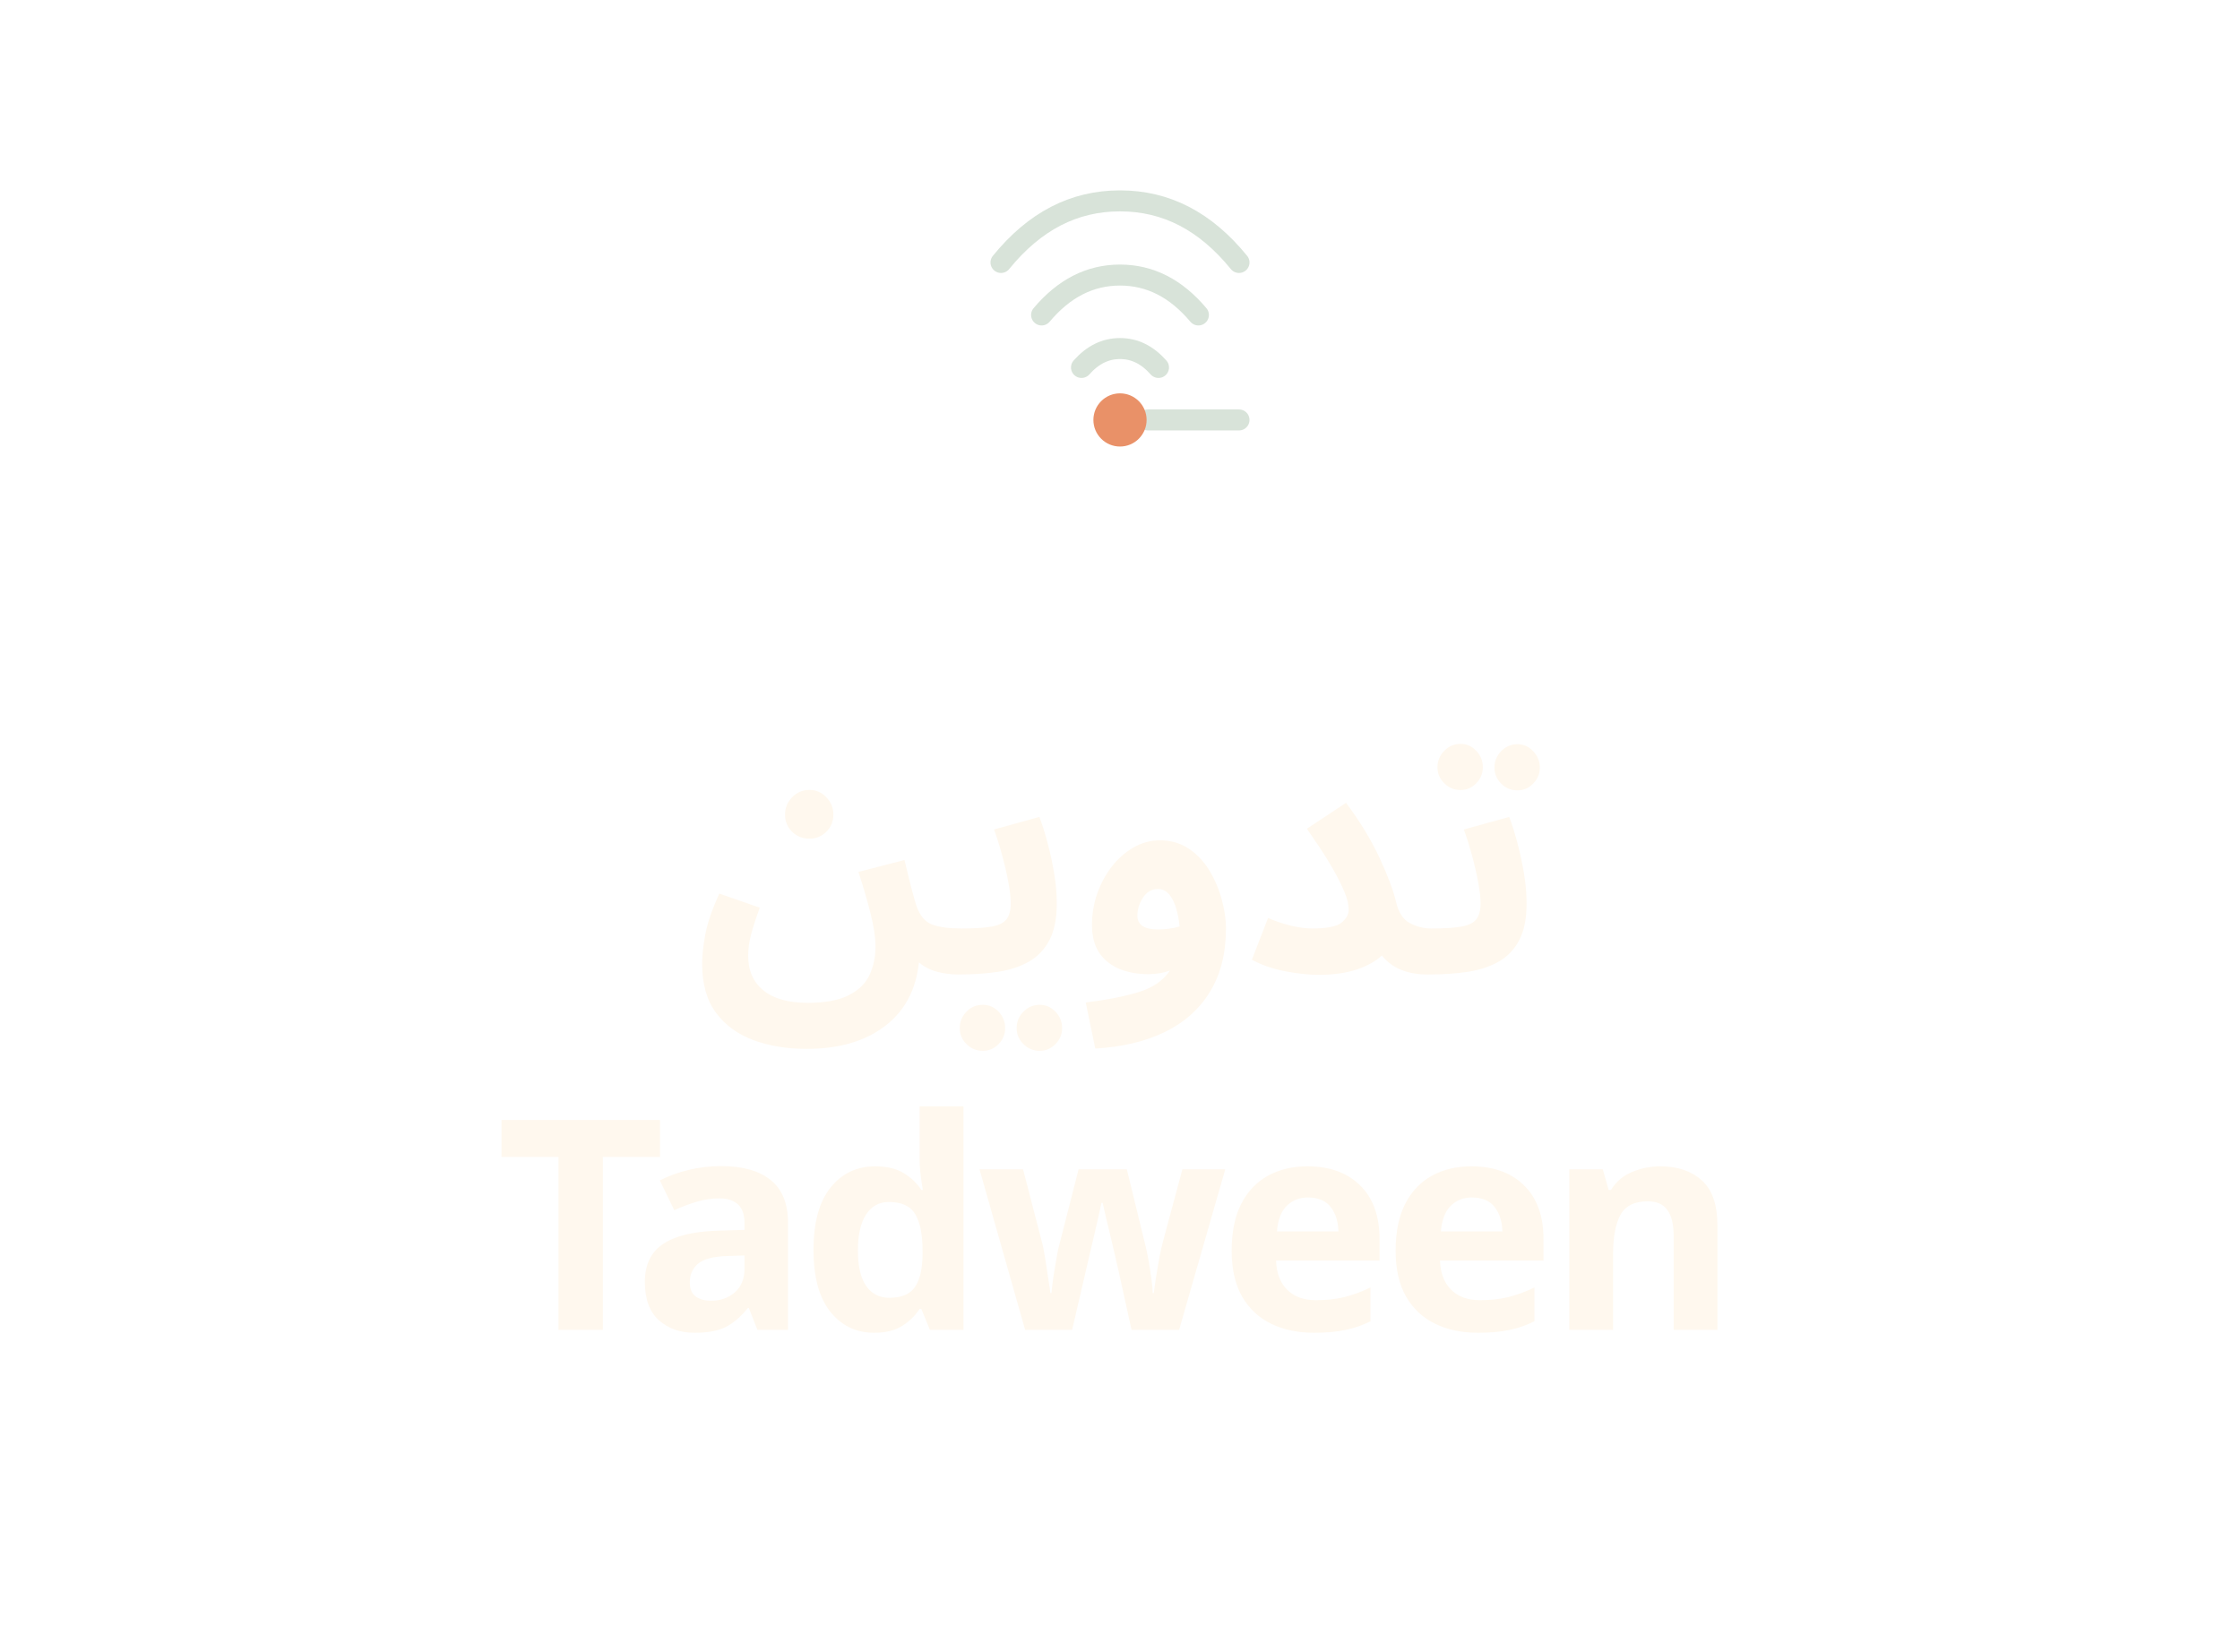
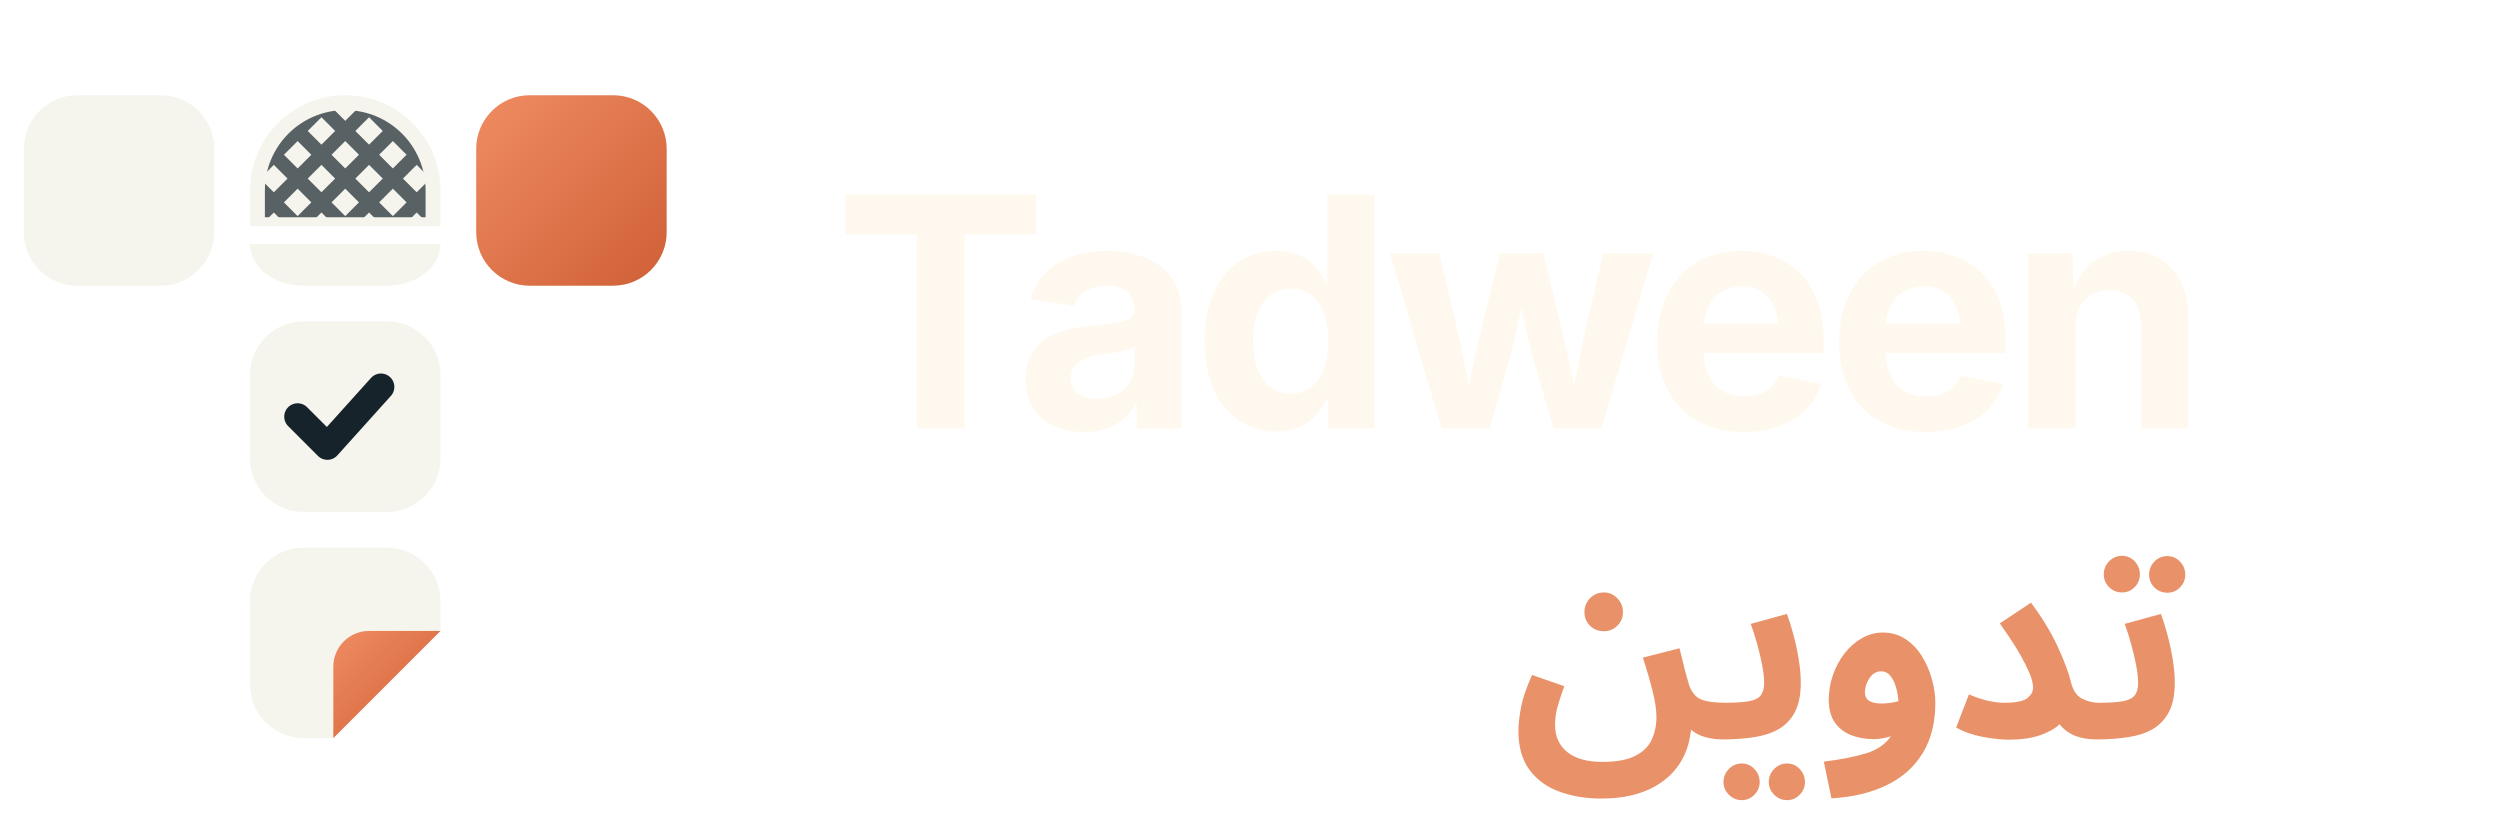
- <svg xmlns="http://www.w3.org/2000/svg" viewBox="0 0 320 236" fill="none">
-   <g transform="translate(128 12)" stroke="#D8E3D9" stroke-width="3" stroke-linecap="round" stroke-linejoin="round">
-     <path d="M15 25.5c4.8-5.9 10.4-8.8 17-8.8s12.2 2.9 17 8.8" />
-     <path d="M20.8 33c3.2-3.8 6.9-5.7 11.2-5.7s8 1.9 11.2 5.7" />
-     <path d="M26.5 40.5c1.6-1.8 3.4-2.7 5.5-2.7s3.9.9 5.5 2.7" />
-     <path d="M36 48h13" />
-   </g>
-   <circle cx="160" cy="60" r="3.8" fill="#E99168" />
-   <text x="160" y="139" text-anchor="middle" direction="rtl" unicode-bidi="bidi-override" font-family="'Noto Sans Arabic', sans-serif" font-size="47" font-weight="700" fill="#FFF8EE">تدوين</text>
-   <text x="160" y="190" text-anchor="middle" direction="ltr" unicode-bidi="bidi-override" font-family="'Noto Sans Arabic', sans-serif" font-size="42" font-weight="700" letter-spacing="-1.4" fill="#FFF8EE">Tadween</text>
+ <svg xmlns="http://www.w3.org/2000/svg" viewBox="0 0 420 140">
+   <svg x="0" y="12" width="116" height="116" viewBox="32 34 116 116">
+     <defs>
+       <linearGradient id="tHot" x1="0" y1="0" x2="1" y2="1">
+         <stop offset="0" stop-color="#F08C62" />
+         <stop offset="1" stop-color="#CF5F36" />
+       </linearGradient>
+     </defs>
+     <g fill="#F5F4ED">
+       <rect x="36" y="38" width="32" height="32" rx="9" />
+       <path d="M74 54a16 16 0 0 1 32 0v6H74z" />
+       <path d="M74 63h32a9 7 0 0 1-9 7H83a9 7 0 0 1-9-7z" />
+       <rect x="74" y="76" width="32" height="32" rx="9" />
+       <path d="M83 114h14a9 9 0 0 1 9 9v5l-18 18h-5a9 9 0 0 1-9-9v-14a9 9 0 0 1 9-9z" />
+     </g>
+     <clipPath id="tMic">
+       <path d="M90 40.5a13.5 13.5 0 0 1 13.5 13.5v4.5h-27V54A13.5 13.5 0 0 1 90 40.5z" />
+     </clipPath>
+     <g clip-path="url(#tMic)" stroke="#16232A" stroke-width="2.4" stroke-linecap="round" opacity=".7" fill="none">
+       <path d="M42 36l30 30" />
+       <path d="M138 36l-30 30" />
+       <path d="M50 36l30 30" />
+       <path d="M130 36l-30 30" />
+       <path d="M58 36l30 30" />
+       <path d="M122 36l-30 30" />
+       <path d="M66 36l30 30" />
+       <path d="M114 36l-30 30" />
+       <path d="M74 36l30 30" />
+       <path d="M106 36l-30 30" />
+       <path d="M82 36l30 30" />
+       <path d="M98 36l-30 30" />
+       <path d="M90 36l30 30" />
+       <path d="M90 36l-30 30" />
+       <path d="M98 36l30 30" />
+       <path d="M82 36l-30 30" />
+       <path d="M106 36l30 30" />
+       <path d="M74 36l-30 30" />
+     </g>
+     <rect x="112" y="38" width="32" height="32" rx="9" fill="url(#tHot)" />
+     <path d="M106 128L88 146v-12a6 6 0 0 1 6-6z" fill="url(#tHot)" />
+     <path d="M82 92l5 5 9-10" fill="none" stroke="#16232A" stroke-width="4.5" stroke-linecap="round" stroke-linejoin="round" />
+   </svg>
+   <text x="140" y="72" font-family="Inter, 'Helvetica Neue', Arial, sans-serif" font-size="54" font-weight="700" letter-spacing="-1.6" fill="#FFF8EE">Tadween</text>
+   <text x="368" y="124" text-anchor="start" direction="rtl" font-family="'Noto Sans Arabic', sans-serif" font-size="44" font-weight="700" fill="#E99168">تدوين</text>
</svg>
